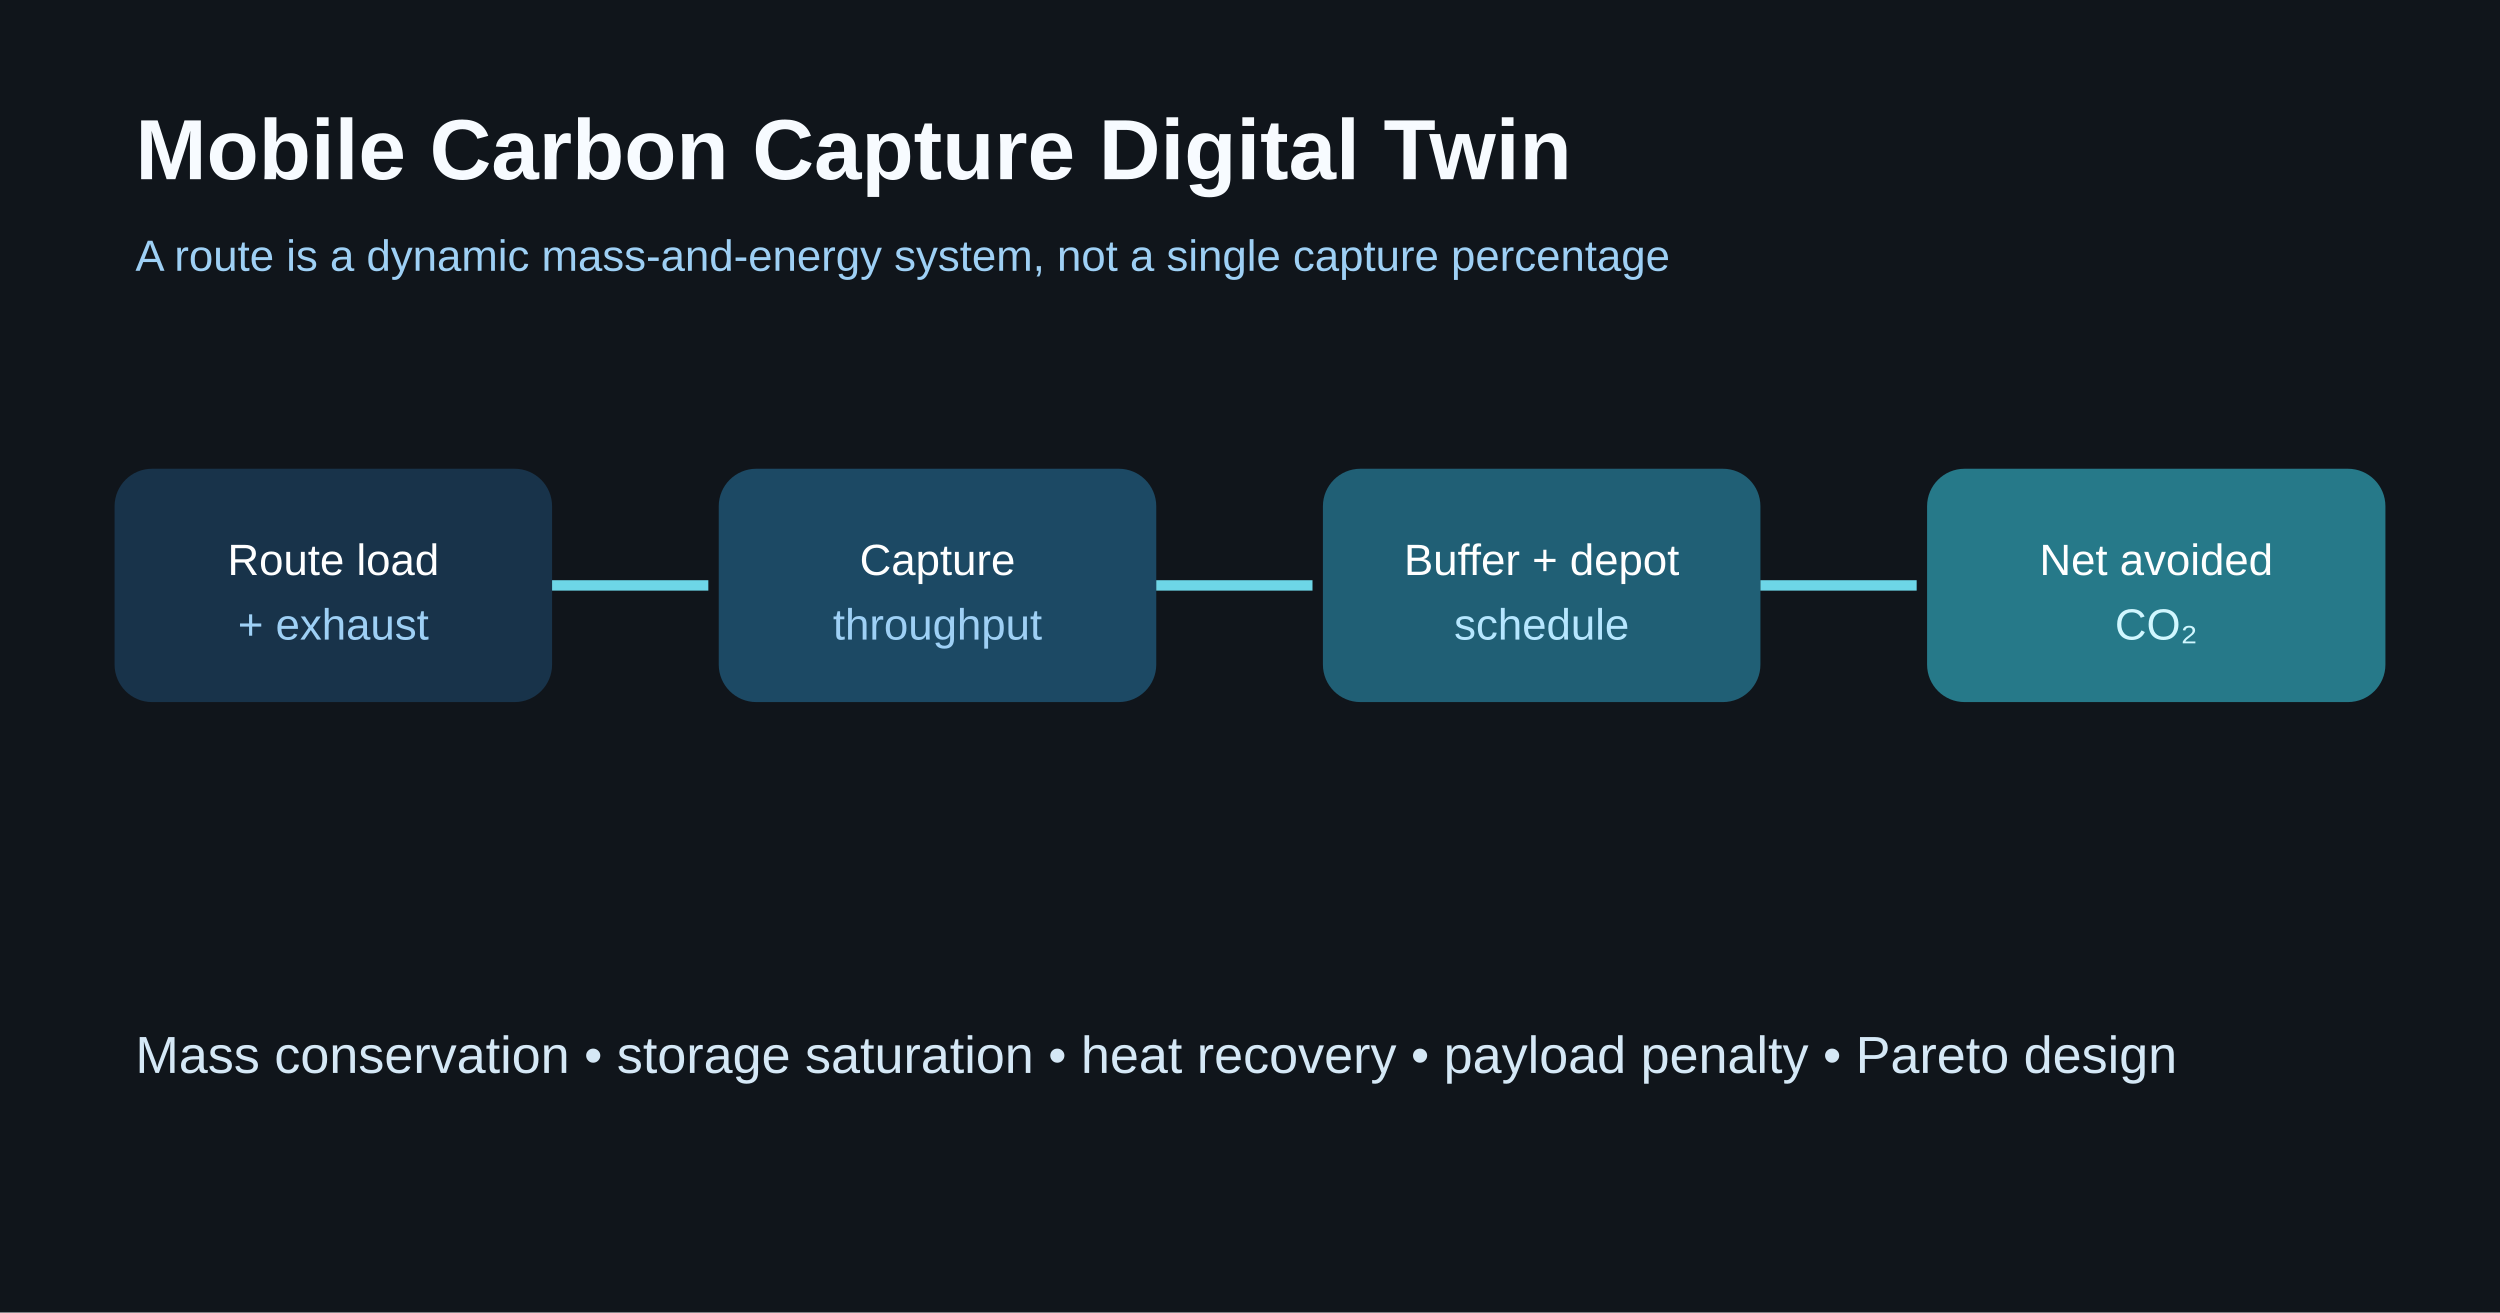
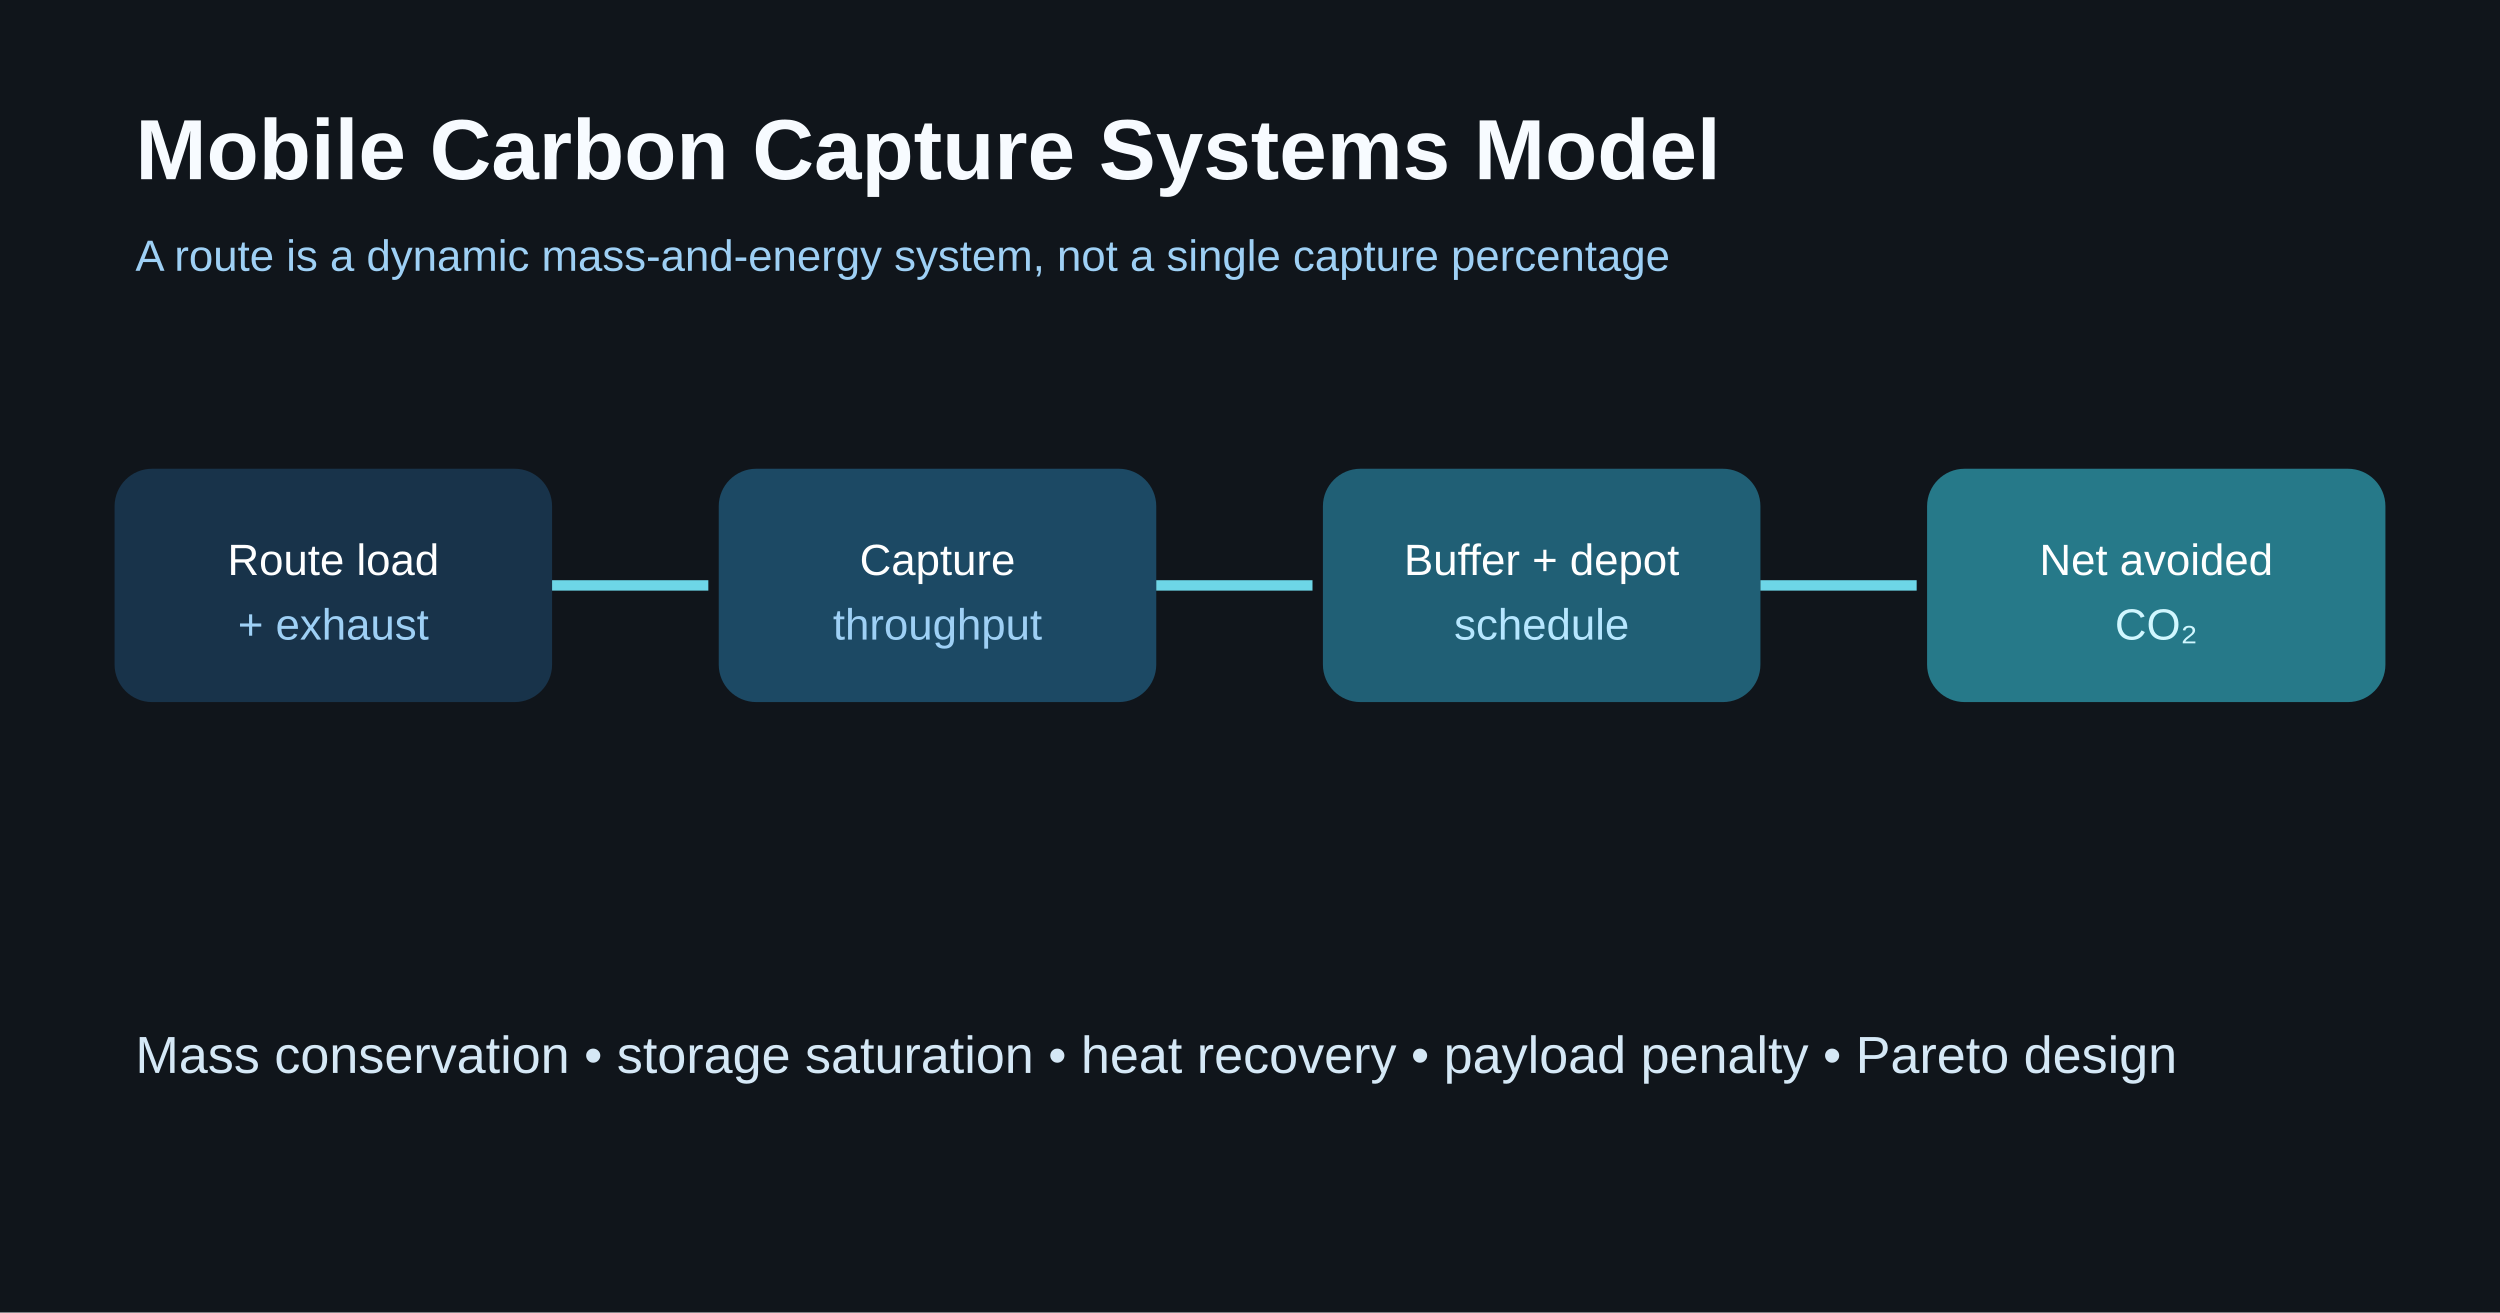
<svg xmlns="http://www.w3.org/2000/svg" width="1200" height="630">
  <rect width="1200" height="630" fill="#10151b" />
-   <text x="65" y="86" fill="#f7fbff" font-family="Arial" font-size="41" font-weight="700">Mobile Carbon Capture Digital Twin</text>
+   <text x="65" y="86" fill="#f7fbff" font-family="Arial" font-size="41" font-weight="700">Mobile Carbon Capture Systems Model</text>
  <text x="65" y="130" fill="#9ed0f5" font-family="Arial" font-size="21">A route is a dynamic mass-and-energy system, not a single capture percentage</text>
  <g font-family="Arial" font-size="21" text-anchor="middle">
    <rect x="55" y="225" width="210" height="112" rx="18" fill="#18334a" />
    <text x="160" y="276" fill="white">Route load</text>
    <text x="160" y="307" fill="#9ed0f5">+ exhaust</text>
    <rect x="345" y="225" width="210" height="112" rx="18" fill="#1c4964" />
    <text x="450" y="276" fill="white">Capture</text>
    <text x="450" y="307" fill="#9ed0f5">throughput</text>
    <rect x="635" y="225" width="210" height="112" rx="18" fill="#205f75" />
    <text x="740" y="276" fill="white">Buffer + depot</text>
    <text x="740" y="307" fill="#b6e7ff">schedule</text>
    <rect x="925" y="225" width="220" height="112" rx="18" fill="#267989" />
    <text x="1035" y="276" fill="white">Net avoided</text>
    <text x="1035" y="307" fill="#d1f7ff">CO₂</text>
  </g>
  <g stroke="#6dd6e7" stroke-width="5">
    <path d="M265 281H340" />
    <path d="M555 281H630" />
    <path d="M845 281H920" />
  </g>
  <text x="65" y="515" fill="#d5e8f6" font-family="Arial" font-size="25">Mass conservation • storage saturation • heat recovery • payload penalty • Pareto design</text>
</svg>
